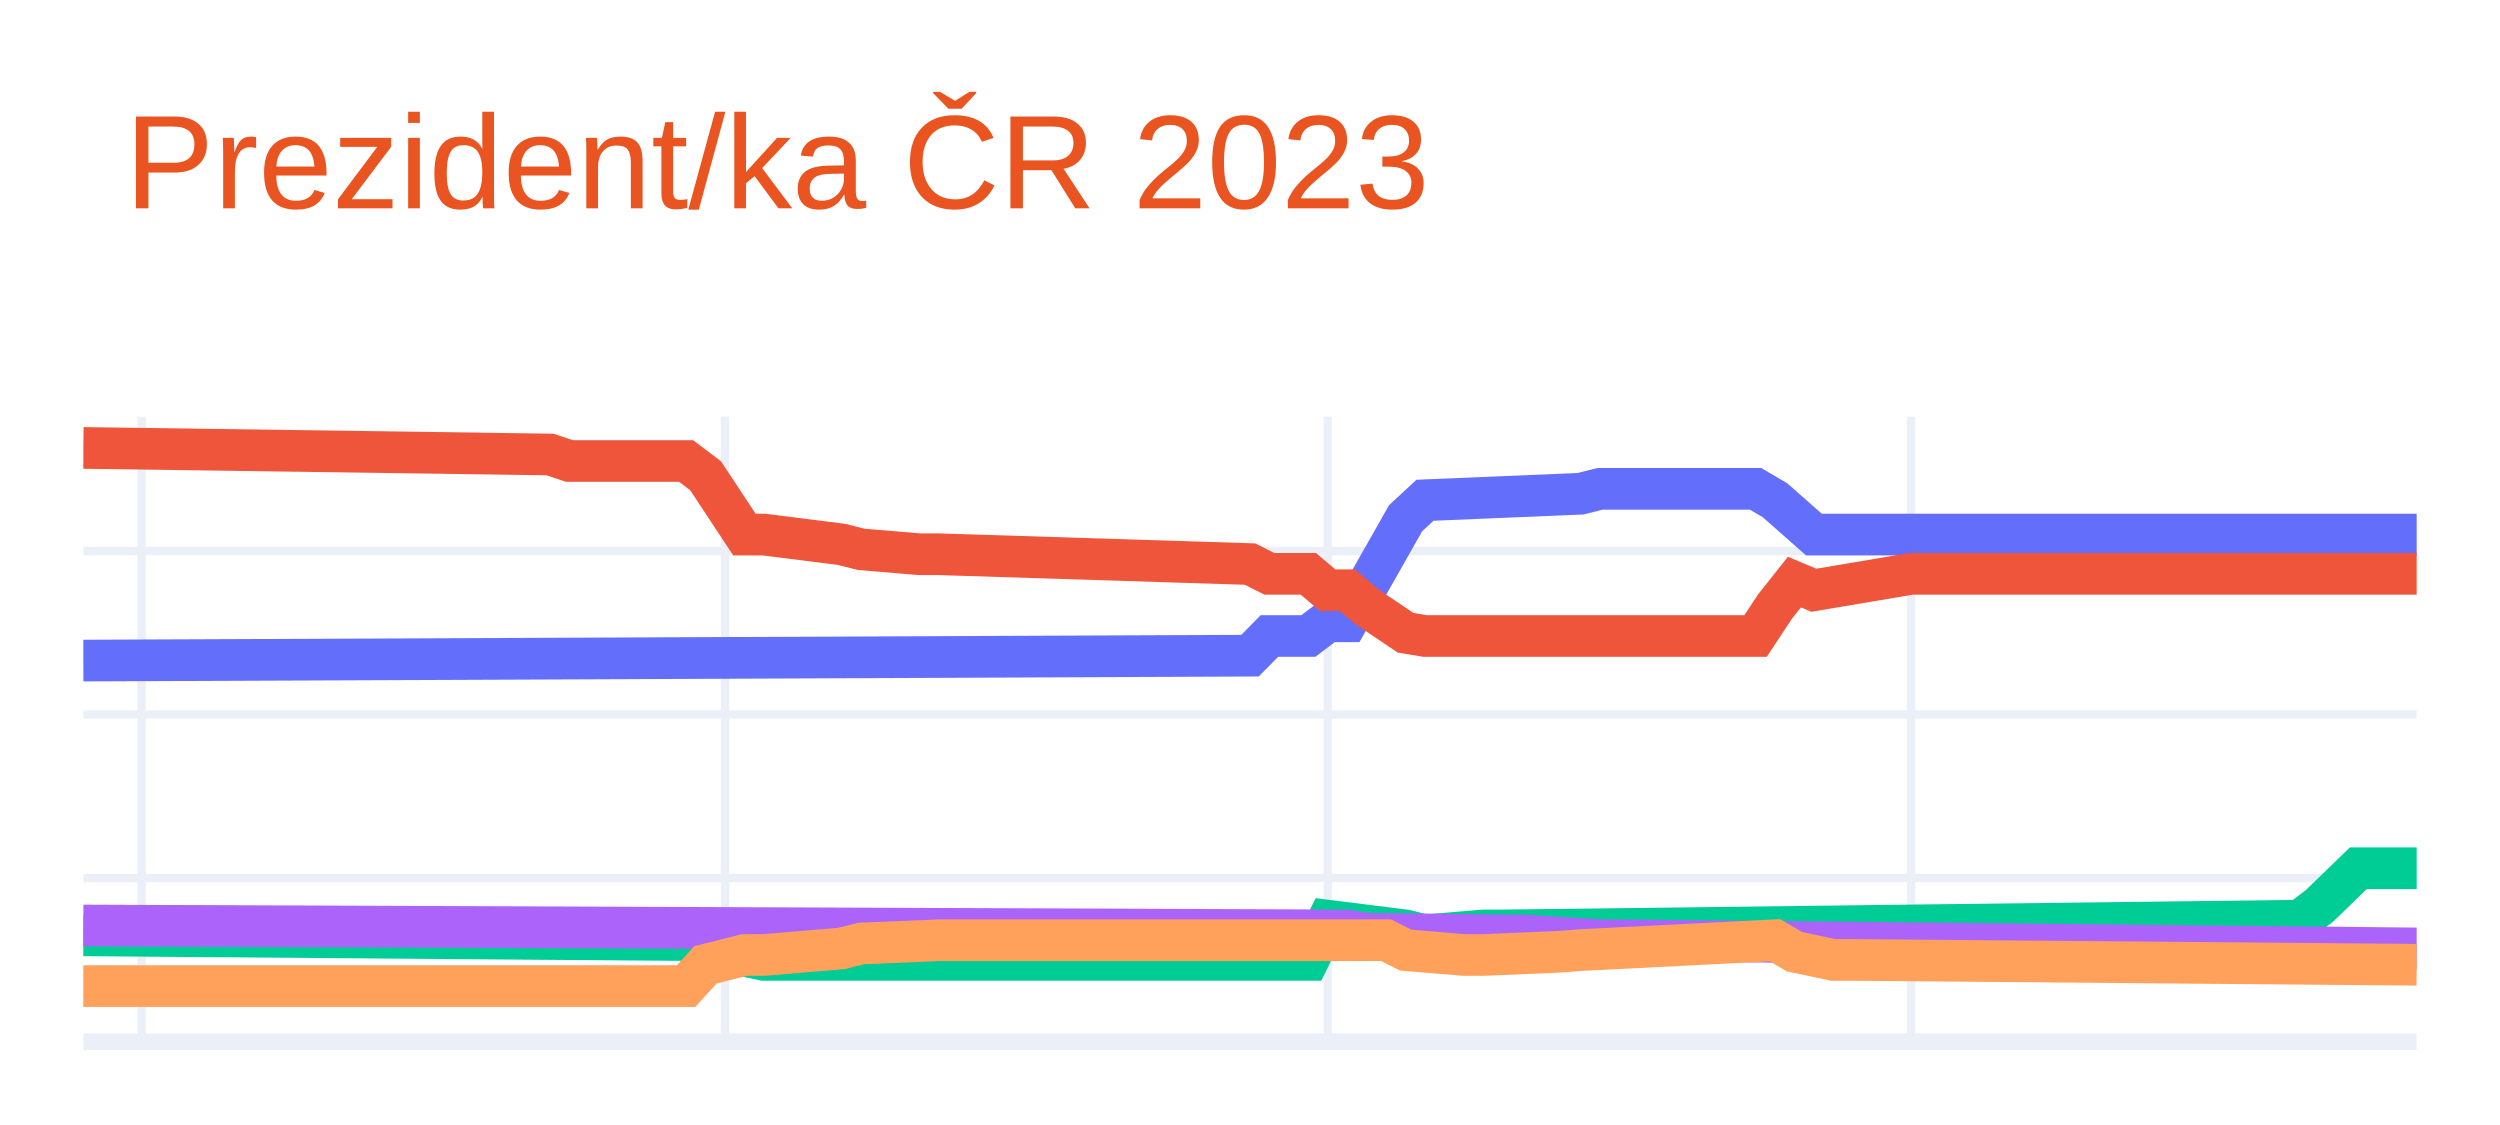
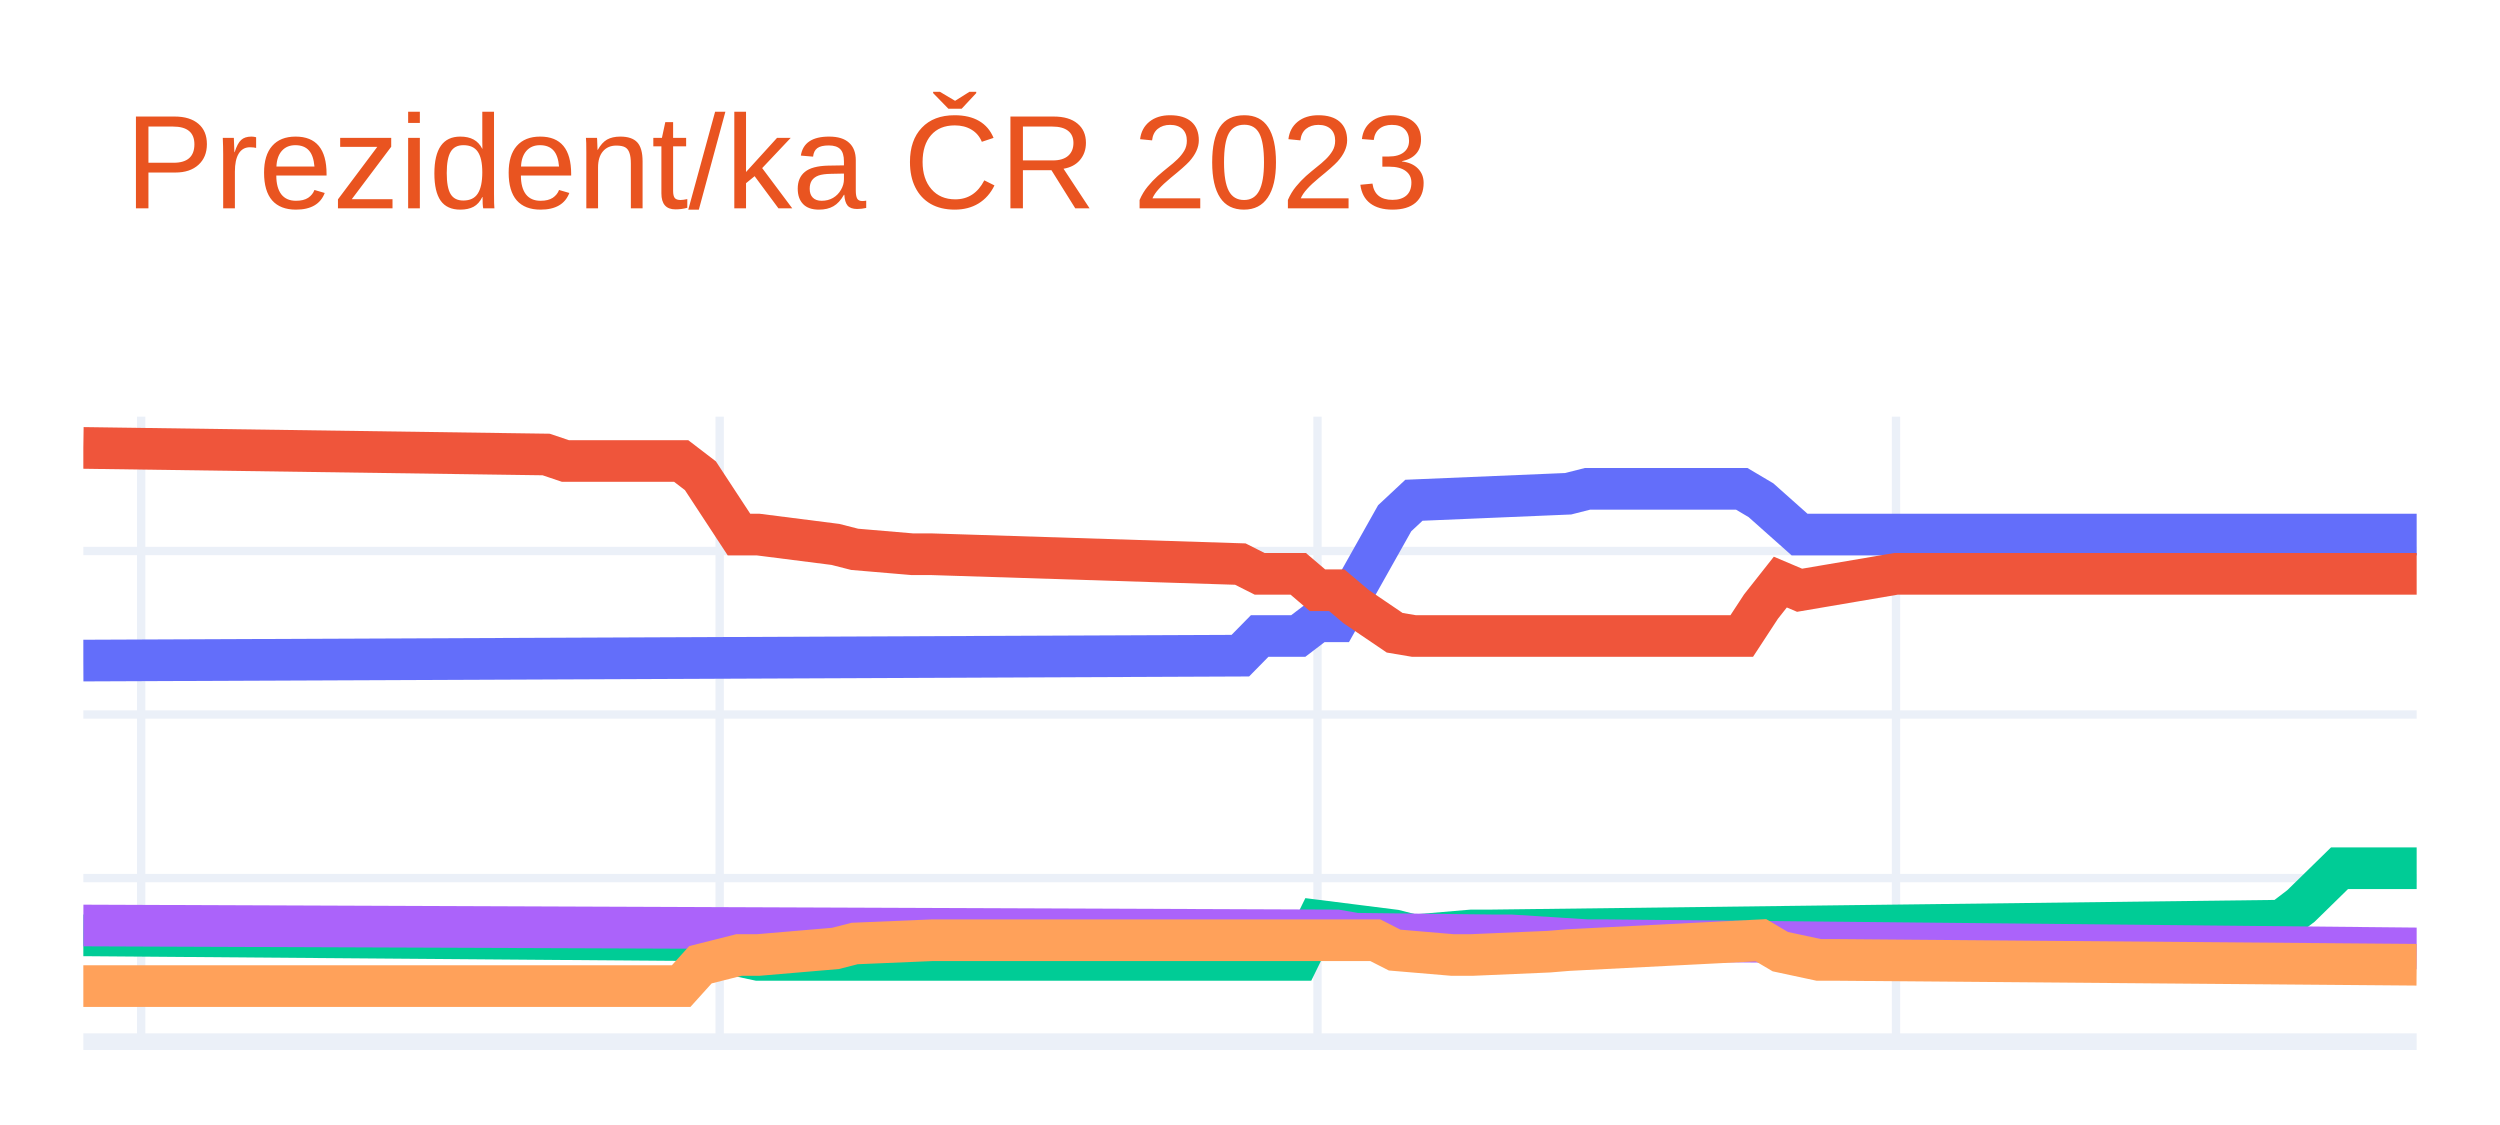
<svg xmlns="http://www.w3.org/2000/svg" class="main-svg" width="300" height="135" style="" viewBox="0 0 300 135">
  <rect x="0" y="0" width="300" height="135" style="fill: rgb(255, 255, 255); fill-opacity: 1;" />
-   <defs id="defs-8b4b63">
+   <defs id="defs-07b4f8">
    <g class="clips">
-       <clipPath id="clip8b4b63xyplot" class="plotclip">
+       <clipPath id="clip07b4f8xyplot" class="plotclip">
        <rect width="280" height="75" />
      </clipPath>
-       <clipPath class="axesclip" id="clip8b4b63x">
+       <clipPath class="axesclip" id="clip07b4f8x">
        <rect x="10" y="0" width="280" height="135" />
      </clipPath>
-       <clipPath class="axesclip" id="clip8b4b63y">
+       <clipPath class="axesclip" id="clip07b4f8y">
        <rect x="0" y="50" width="300" height="75" />
      </clipPath>
-       <clipPath class="axesclip" id="clip8b4b63xy">
+       <clipPath class="axesclip" id="clip07b4f8xy">
        <rect x="10" y="50" width="280" height="75" />
      </clipPath>
    </g>
    <g class="gradients" />
    <g class="patterns" />
  </defs>
  <g class="bglayer" />
  <g class="layer-below">
    <g class="imagelayer" />
    <g class="shapelayer" />
  </g>
  <g class="cartesianlayer">
    <g class="subplot xy">
      <g class="layer-subplot">
        <g class="shapelayer" />
        <g class="imagelayer" />
      </g>
      <g class="minor-gridlayer">
        <g class="x" />
        <g class="y" />
      </g>
      <g class="gridlayer">
        <g class="x">
-           <path class="xgrid crisp" transform="translate(17,0)" d="M0,50v75" style="stroke: rgb(235, 240, 248); stroke-opacity: 1; stroke-width: 1px;" />
-           <path class="xgrid crisp" transform="translate(87,0)" d="M0,50v75" style="stroke: rgb(235, 240, 248); stroke-opacity: 1; stroke-width: 1px;" />
-           <path class="xgrid crisp" transform="translate(159.33,0)" d="M0,50v75" style="stroke: rgb(235, 240, 248); stroke-opacity: 1; stroke-width: 1px;" />
-           <path class="xgrid crisp" transform="translate(229.33,0)" d="M0,50v75" style="stroke: rgb(235, 240, 248); stroke-opacity: 1; stroke-width: 1px;" />
+           <path class="xgrid crisp" transform="translate(16.94,0)" d="M0,50v75" style="stroke: rgb(235, 240, 248); stroke-opacity: 1; stroke-width: 1px;" />
+           <path class="xgrid crisp" transform="translate(86.36,0)" d="M0,50v75" style="stroke: rgb(235, 240, 248); stroke-opacity: 1; stroke-width: 1px;" />
+           <path class="xgrid crisp" transform="translate(158.1,0)" d="M0,50v75" style="stroke: rgb(235, 240, 248); stroke-opacity: 1; stroke-width: 1px;" />
+           <path class="xgrid crisp" transform="translate(227.52,0)" d="M0,50v75" style="stroke: rgb(235, 240, 248); stroke-opacity: 1; stroke-width: 1px;" />
        </g>
        <g class="y">
          <path class="ygrid crisp" transform="translate(0,105.37)" d="M10,0h280" style="stroke: rgb(235, 240, 248); stroke-opacity: 1; stroke-width: 1px;" />
          <path class="ygrid crisp" transform="translate(0,85.74)" d="M10,0h280" style="stroke: rgb(235, 240, 248); stroke-opacity: 1; stroke-width: 1px;" />
          <path class="ygrid crisp" transform="translate(0,66.12)" d="M10,0h280" style="stroke: rgb(235, 240, 248); stroke-opacity: 1; stroke-width: 1px;" />
        </g>
      </g>
      <g class="zerolinelayer">
        <path class="yzl zl crisp" transform="translate(0,125)" d="M10,0h280" style="stroke: rgb(235, 240, 248); stroke-opacity: 1; stroke-width: 2px;" />
      </g>
      <path class="xlines-below" />
      <path class="ylines-below" />
      <g class="overlines-below" />
      <g class="xaxislayer-below" />
      <g class="yaxislayer-below" />
      <g class="overaxes-below" />
-       <g class="plot" transform="translate(10,50)" clip-path="url(#clip8b4b63xyplot)">
+       <g class="plot" transform="translate(10,50)" clip-path="url(#clip07b4f8xyplot)">
        <g class="scatterlayer mlayer">
-           <g class="trace scatter tracef81ae2" style="stroke-miterlimit: 2; opacity: 1;">
+           <g class="trace scatter trace7405d9" style="stroke-miterlimit: 2; opacity: 1;">
            <g class="fills" />
            <g class="errorbars" />
            <g class="lines">
-               <path class="js-line" d="M0,29.27L140,28.68L142.33,26.32L147,26.32L149.33,24.56L151.67,24.56L154,20.43L158.67,12.19L161,10.03L179.67,9.25L182,8.66L200.67,8.66L203,10.03L207.67,14.15L210,14.15L280,14.15" style="vector-effect: non-scaling-stroke; fill: none; stroke: rgb(99, 110, 250); stroke-opacity: 1; stroke-width: 5px; opacity: 1;" />
+               <path class="js-line" d="M0,29.27L138.84,28.68L141.16,26.32L145.79,26.32L148.1,24.56L150.41,24.56L152.73,20.43L157.36,12.19L159.67,10.03L178.18,9.25L180.5,8.66L199.01,8.66L201.32,10.03L205.95,14.15L208.26,14.15L280,14.15" style="vector-effect: non-scaling-stroke; fill: none; stroke: rgb(99, 110, 250); stroke-opacity: 1; stroke-width: 5px; opacity: 1;" />
            </g>
            <g class="points" />
            <g class="text" />
          </g>
-           <g class="trace scatter tracef1d9bb" style="stroke-miterlimit: 2; opacity: 1;">
+           <g class="trace scatter trace082c24" style="stroke-miterlimit: 2; opacity: 1;">
            <g class="fills" />
            <g class="errorbars" />
            <g class="lines">
-               <path class="js-line" d="M0,3.75L56,4.54L58.33,5.32L72.33,5.32L74.67,7.09L79.33,14.15L81.67,14.15L91,15.33L93.33,15.92L100.33,16.51L102.67,16.51L140,17.69L142.33,18.86L147,18.86L149.33,20.83L151.67,20.83L154,22.79L158.67,25.93L161,26.32L200.67,26.32L203,22.79L205.33,19.85L207.67,20.83L219.33,18.86L221.67,18.86L280,18.86" style="vector-effect: non-scaling-stroke; fill: none; stroke: rgb(239, 85, 59); stroke-opacity: 1; stroke-width: 5px; opacity: 1;" />
+               <path class="js-line" d="M0,3.75L55.54,4.54L57.85,5.32L71.74,5.32L74.05,7.09L78.68,14.15L80.99,14.15L90.25,15.33L92.56,15.92L99.5,16.51L101.82,16.51L138.84,17.69L141.16,18.86L145.79,18.86L148.1,20.83L150.41,20.83L152.73,22.79L157.36,25.93L159.67,26.32L199.01,26.32L201.32,22.79L203.64,19.85L205.95,20.83L217.52,18.86L219.83,18.86L280,18.86" style="vector-effect: non-scaling-stroke; fill: none; stroke: rgb(239, 85, 59); stroke-opacity: 1; stroke-width: 5px; opacity: 1;" />
            </g>
            <g class="points" />
            <g class="text" />
          </g>
-           <g class="trace scatter trace6929f9" style="stroke-miterlimit: 2; opacity: 1;">
+           <g class="trace scatter tracefde5ec" style="stroke-miterlimit: 2; opacity: 1;">
            <g class="fills" />
            <g class="errorbars" />
            <g class="lines">
-               <path class="js-line" d="M0,62.24L74.67,62.83L77,64.2L81.67,65.19L84,65.19L147,65.19L149.33,60.48L158.67,61.65L161,62.24L168,61.65L170.33,61.65L266,60.48L268.33,58.71L273,54.19L275.33,54.19L280,54.19" style="vector-effect: non-scaling-stroke; fill: none; stroke: rgb(0, 204, 150); stroke-opacity: 1; stroke-width: 5px; opacity: 1;" />
+               <path class="js-line" d="M0,62.24L74.05,62.83L76.36,64.2L80.99,65.19L83.31,65.19L145.79,65.19L148.1,60.48L157.36,61.65L159.67,62.24L166.61,61.65L168.93,61.65L263.8,60.48L266.12,58.71L270.74,54.19L273.06,54.19L280,54.19" style="vector-effect: non-scaling-stroke; fill: none; stroke: rgb(0, 204, 150); stroke-opacity: 1; stroke-width: 5px; opacity: 1;" />
            </g>
            <g class="points" />
            <g class="text" />
          </g>
-           <g class="trace scatter traced42659" style="stroke-miterlimit: 2; opacity: 1;">
+           <g class="trace scatter trace96f0ba" style="stroke-miterlimit: 2; opacity: 1;">
            <g class="fills" />
            <g class="errorbars" />
            <g class="lines">
-               <path class="js-line" d="M0,61.06L151.67,61.65L154,62.05L170.33,62.24L172.67,62.24L182,62.83L184.33,62.83L280,63.81" style="vector-effect: non-scaling-stroke; fill: none; stroke: rgb(171, 99, 250); stroke-opacity: 1; stroke-width: 5px; opacity: 1;" />
+               <path class="js-line" d="M0,61.06L150.41,61.65L152.73,62.05L168.93,62.24L171.24,62.24L180.5,62.83L182.81,62.83L280,63.81" style="vector-effect: non-scaling-stroke; fill: none; stroke: rgb(171, 99, 250); stroke-opacity: 1; stroke-width: 5px; opacity: 1;" />
            </g>
            <g class="points" />
            <g class="text" />
          </g>
-           <g class="trace scatter trace10ee00" style="stroke-miterlimit: 2; opacity: 1;">
+           <g class="trace scatter trace34ebad" style="stroke-miterlimit: 2; opacity: 1;">
            <g class="fills" />
            <g class="errorbars" />
            <g class="lines">
-               <path class="js-line" d="M0,68.33L72.33,68.33L74.67,65.77L79.33,64.6L81.67,64.6L91,63.81L93.33,63.22L102.67,62.83L105,62.83L156.33,62.83L158.67,64.01L165.67,64.6L168,64.6L177.33,64.2L179.67,64.01L203,62.83L205.33,64.2L210,65.19L212.33,65.19L280,65.77" style="vector-effect: non-scaling-stroke; fill: none; stroke: rgb(255, 161, 90); stroke-opacity: 1; stroke-width: 5px; opacity: 1;" />
+               <path class="js-line" d="M0,68.33L71.74,68.33L74.05,65.77L78.68,64.6L80.99,64.6L90.25,63.81L92.56,63.22L101.82,62.83L104.13,62.83L155.04,62.83L157.36,64.01L164.3,64.6L166.61,64.6L175.87,64.2L178.18,64.01L201.32,62.83L203.64,64.2L208.26,65.19L210.58,65.19L280,65.77" style="vector-effect: non-scaling-stroke; fill: none; stroke: rgb(255, 161, 90); stroke-opacity: 1; stroke-width: 5px; opacity: 1;" />
            </g>
            <g class="points" />
            <g class="text" />
          </g>
        </g>
      </g>
      <g class="overplot" />
      <path class="xlines-above crisp" d="M0,0" style="fill: none;" />
      <path class="ylines-above crisp" d="M0,0" style="fill: none;" />
      <g class="overlines-above" />
      <g class="xaxislayer-above" />
      <g class="yaxislayer-above" />
      <g class="overaxes-above" />
    </g>
  </g>
  <g class="polarlayer" />
  <g class="smithlayer" />
  <g class="ternarylayer" />
  <g class="geolayer" />
  <g class="funnelarealayer" />
  <g class="pielayer" />
  <g class="iciclelayer" />
  <g class="treemaplayer" />
  <g class="sunburstlayer" />
  <g class="glimages" />
-   <defs id="topdefs-8b4b63">
+   <defs id="topdefs-07b4f8">
    <g class="clips" />
  </defs>
  <g class="layer-above">
    <g class="imagelayer" />
    <g class="shapelayer" />
  </g>
  <g class="infolayer">
    <g class="g-gtitle">
      <text class="gtitle" x="15" y="25" text-anchor="start" dy="0em" style="font-family: Ubuntu, verdana, arial, sans-serif; font-size: 16px; fill: rgb(233, 84, 32); opacity: 1; font-weight: normal; white-space: pre;">Prezident/ka ČR 2023</text>
    </g>
    <g class="g-xtitle" />
    <g class="g-ytitle" />
  </g>
</svg>
